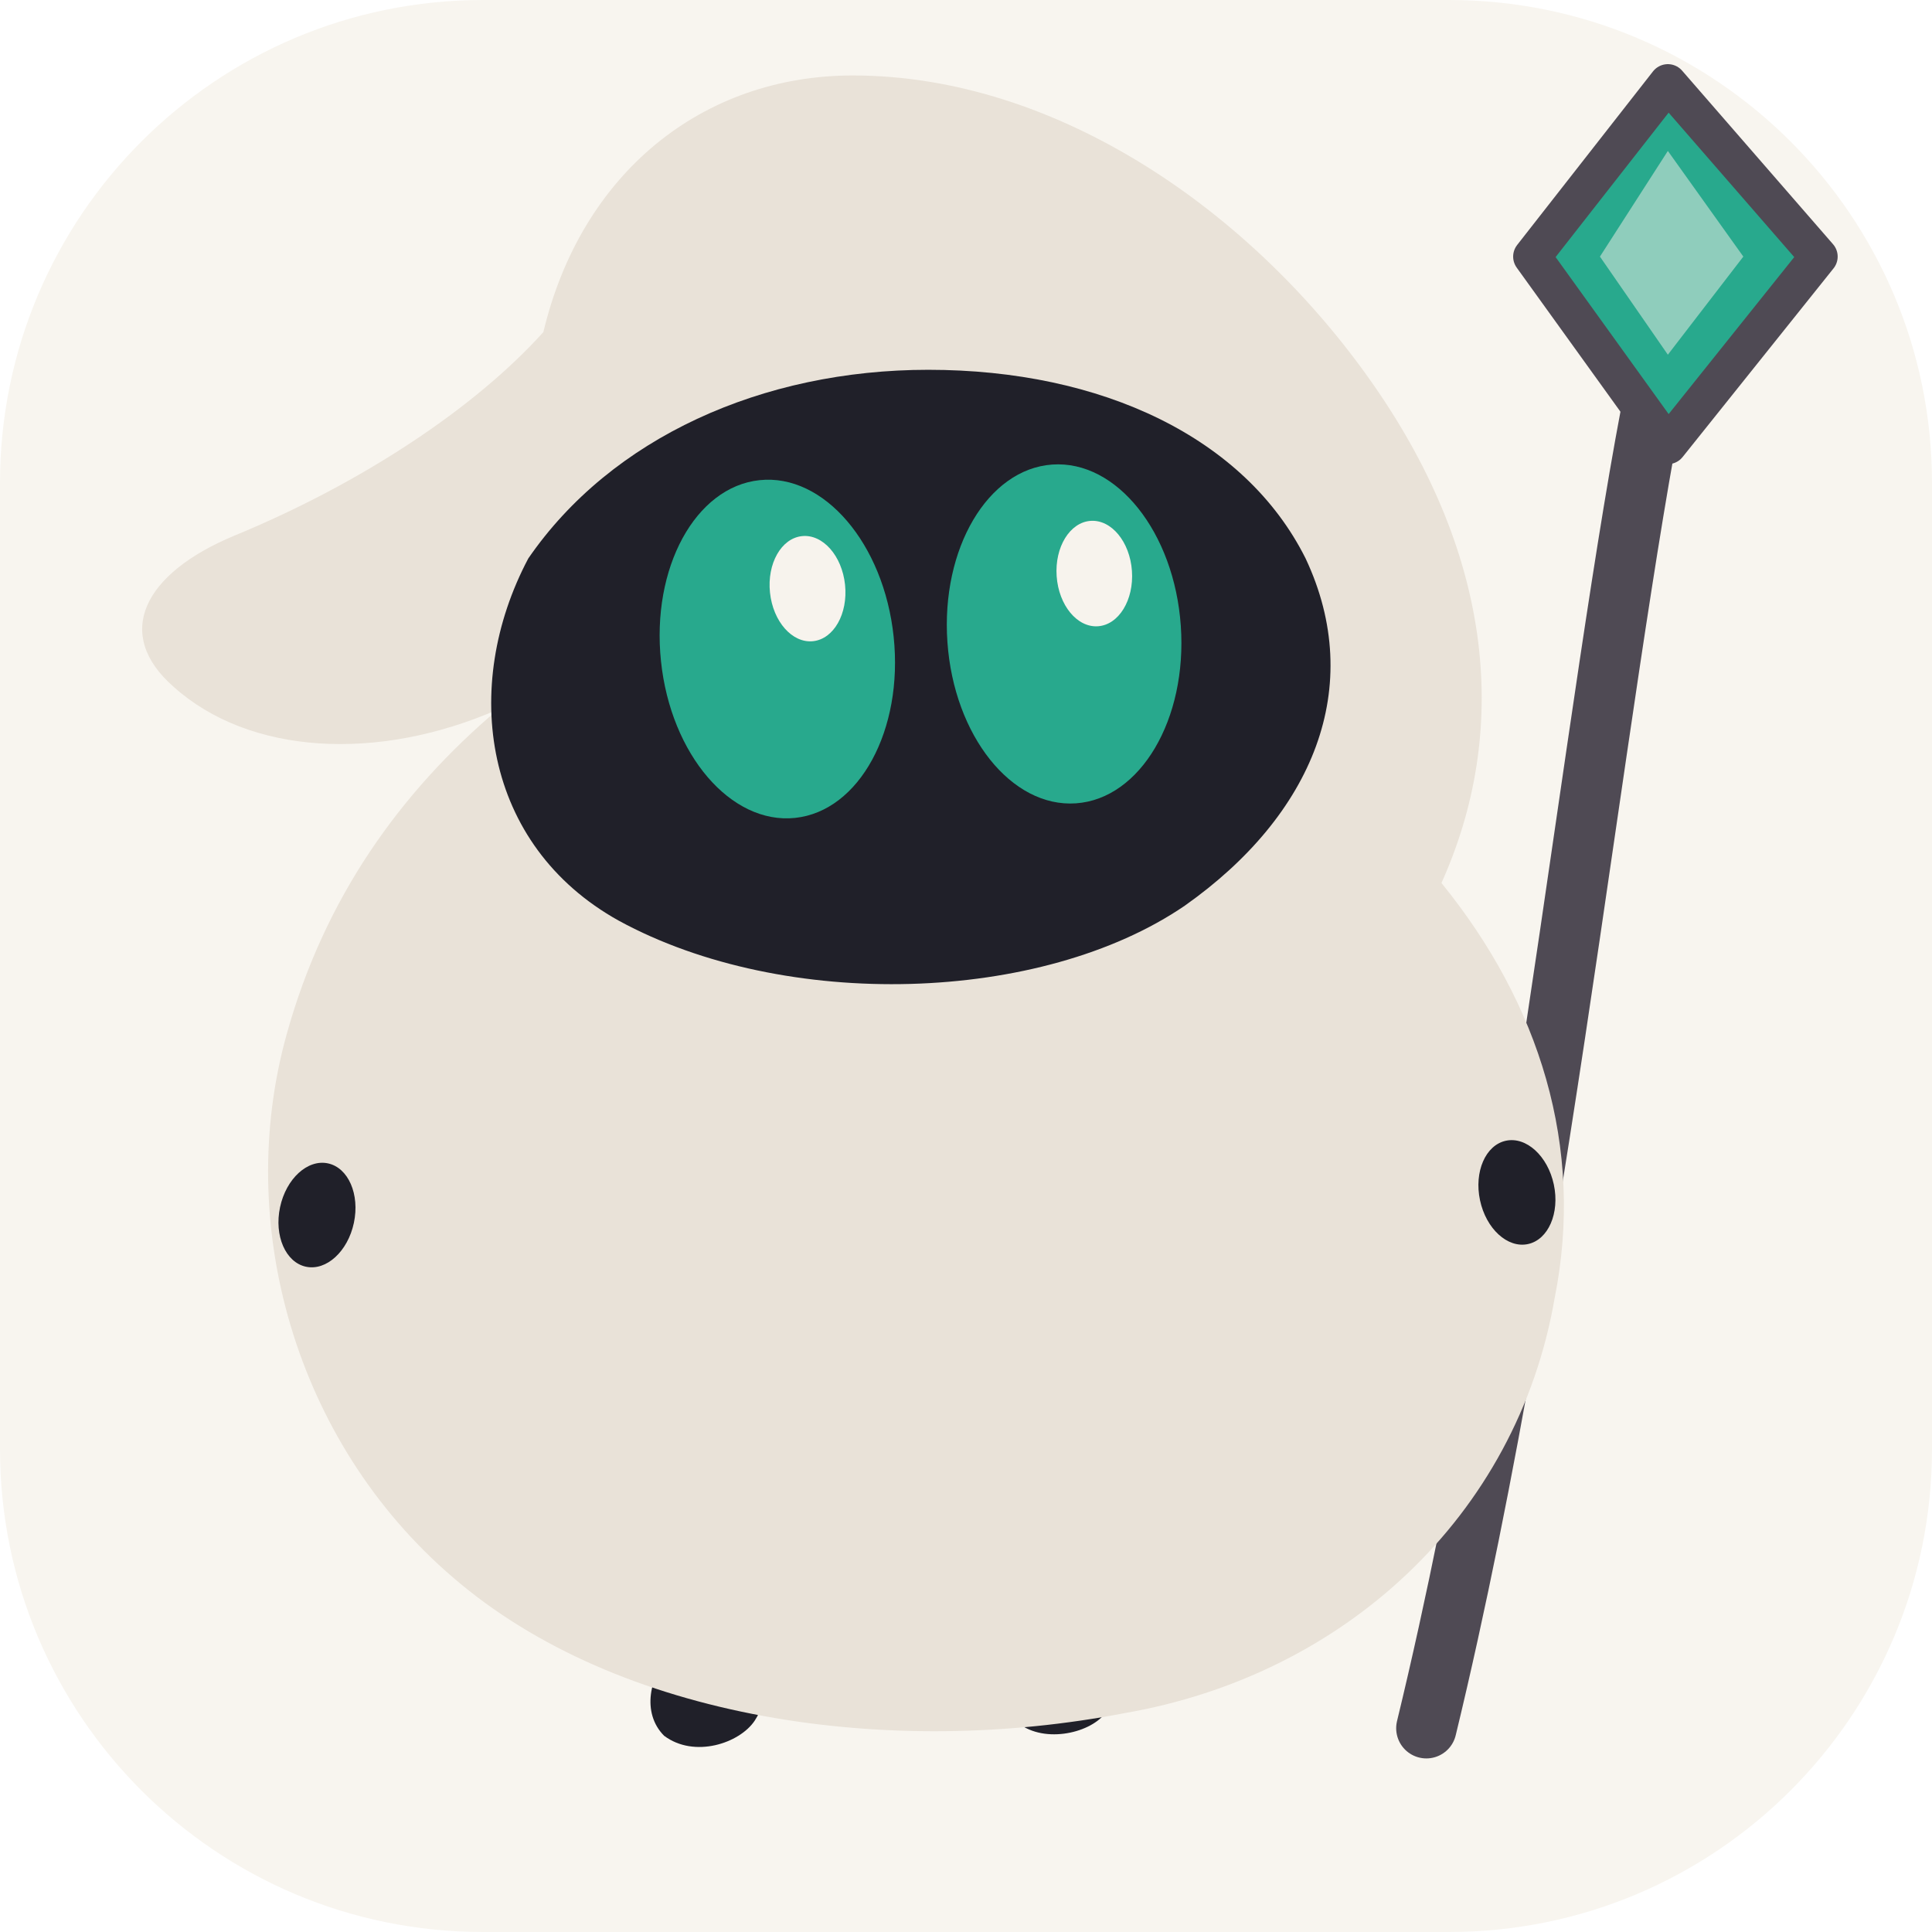
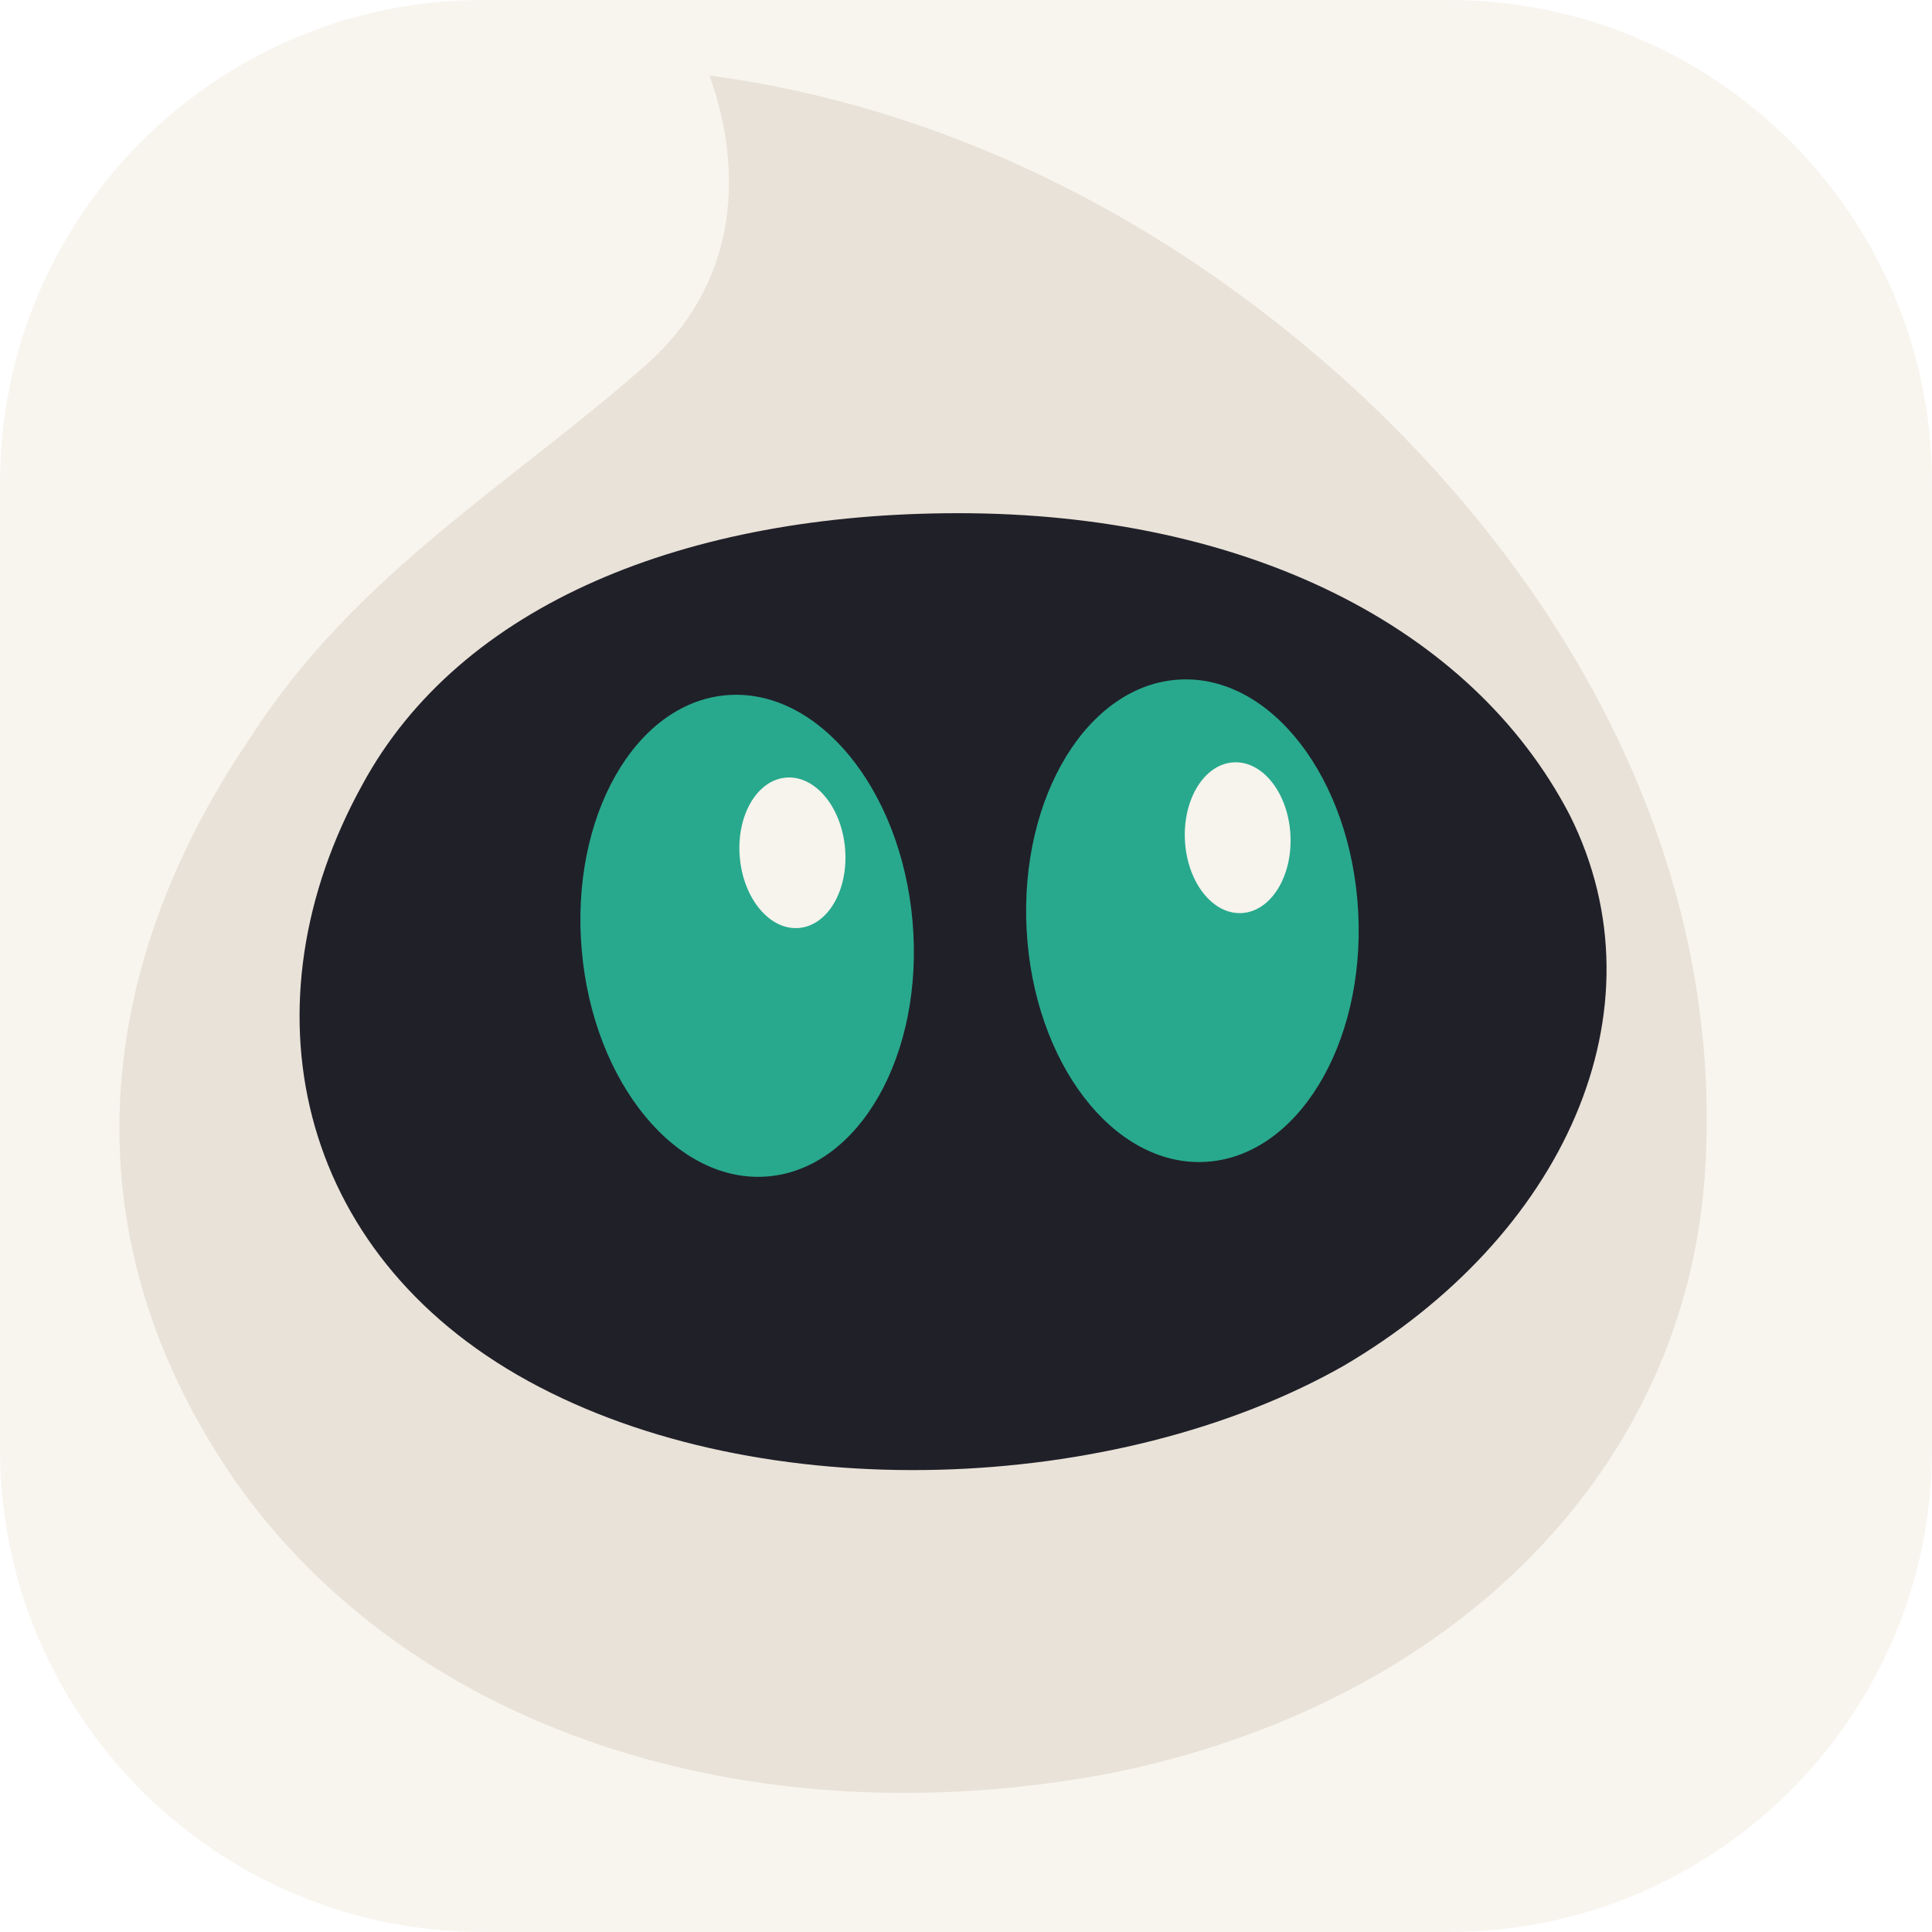
<svg xmlns="http://www.w3.org/2000/svg" viewBox="0 0 256 256">
  <style>
-     .bg{fill:#f8f5ef}.cloak{fill:#e9e2d8}.eye{fill:#28a98d}.staff{stroke:#4f4a54}
-     @media (prefers-color-scheme:dark){.bg{fill:#09090d}.cloak{fill:#f7f3ed}.eye{fill:#77e8c9}.staff{stroke:#98939d}}
+     .bg{fill:#f8f5ef}.hood{fill:#e9e2d8}.eye{fill:#28a98d}
+     @media (prefers-color-scheme:dark){.bg{fill:#09090d}.hood{fill:#f7f3ed}.eye{fill:#77e8c9}}
  </style>
  <rect class="bg" width="256" height="256" rx="64" />
-   <path fill="#202029" d="M89 219c-3 3-4 8-1 11 4 3 10 1 12-2 2-3 1-6-2-9h-9Zm43 0c-2 4 0 8 4 10 4 2 10 0 11-3 1-4-3-6-7-7h-8Z" />
-   <path class="staff" fill="none" stroke-width="8" stroke-linecap="round" d="M189 229c8-33 14-71 19-105 5-34 9-63 13-80" />
-   <path class="eye staff" stroke-width="5" stroke-linejoin="round" d="m221 11 20 23-20 25-18-25 18-23Z" />
-   <path fill="#f7f3ed" fill-opacity=".5" d="m221 20 10 14-10 13-9-13 9-14Z" />
-   <path class="cloak" d="M72 44C77 23 93 10 113 10c27 0 53 18 69 41 16 23 18 46 9 66 13 16 19 35 15 55-5 29-28 50-57 55-31 6-67 1-89-18-21-18-29-47-22-72 5-18 15-32 28-43-16 7-33 6-43-3-8-7-4-15 8-20 17-7 32-17 41-27Z" />
-   <ellipse cx="42" cy="161" rx="5" ry="7" fill="#202029" transform="rotate(12 42 161)" />
-   <ellipse cx="201" cy="158" rx="5" ry="7" fill="#202029" transform="rotate(-12 201 158)" />
-   <path fill="#202029" d="M70 74c11-16 31-25 53-25 23 0 42 9 50 25 8 17 1 34-16 46-19 13-53 14-75 2-18-10-21-31-12-48Z" />
-   <ellipse class="eye" cx="103" cy="86" rx="15.5" ry="22.5" transform="rotate(-6 103 86)" />
-   <ellipse class="eye" cx="141" cy="84" rx="15.5" ry="22.5" transform="rotate(-4 141 84)" />
-   <ellipse cx="107" cy="78" rx="5" ry="7" fill="#f7f3ed" transform="rotate(-6 107 78)" />
-   <ellipse cx="145" cy="76" rx="5" ry="7" fill="#f7f3ed" transform="rotate(-4 145 76)" />
+   <path class="hood" d="M33 98C47 76 68 64 86 48C97 38 99 24 94 10C124 14 154 28 180 52C210 80 228 116 226 154C224 195 192 226 147 235C99 244 54 229 31 196C9 164 12 129 33 98Z" />
+   <path fill="#202029" d="M48 104C61 80 91 68 127 68C165 68 195 83 208 108C221 134 207 164 178 181C148 198 101 200 70 183C39 166 32 133 48 104Z" />
+   <ellipse class="eye" cx="99" cy="124" rx="22" ry="32" transform="rotate(-5 99 124)" />
+   <ellipse class="eye" cx="158" cy="122" rx="22" ry="32" transform="rotate(-3 158 122)" />
+   <ellipse cx="105" cy="113" rx="7" ry="10" fill="#f7f3ed" transform="rotate(-5 105 113)" />
+   <ellipse cx="164" cy="111" rx="7" ry="10" fill="#f7f3ed" transform="rotate(-3 164 111)" />
</svg>
